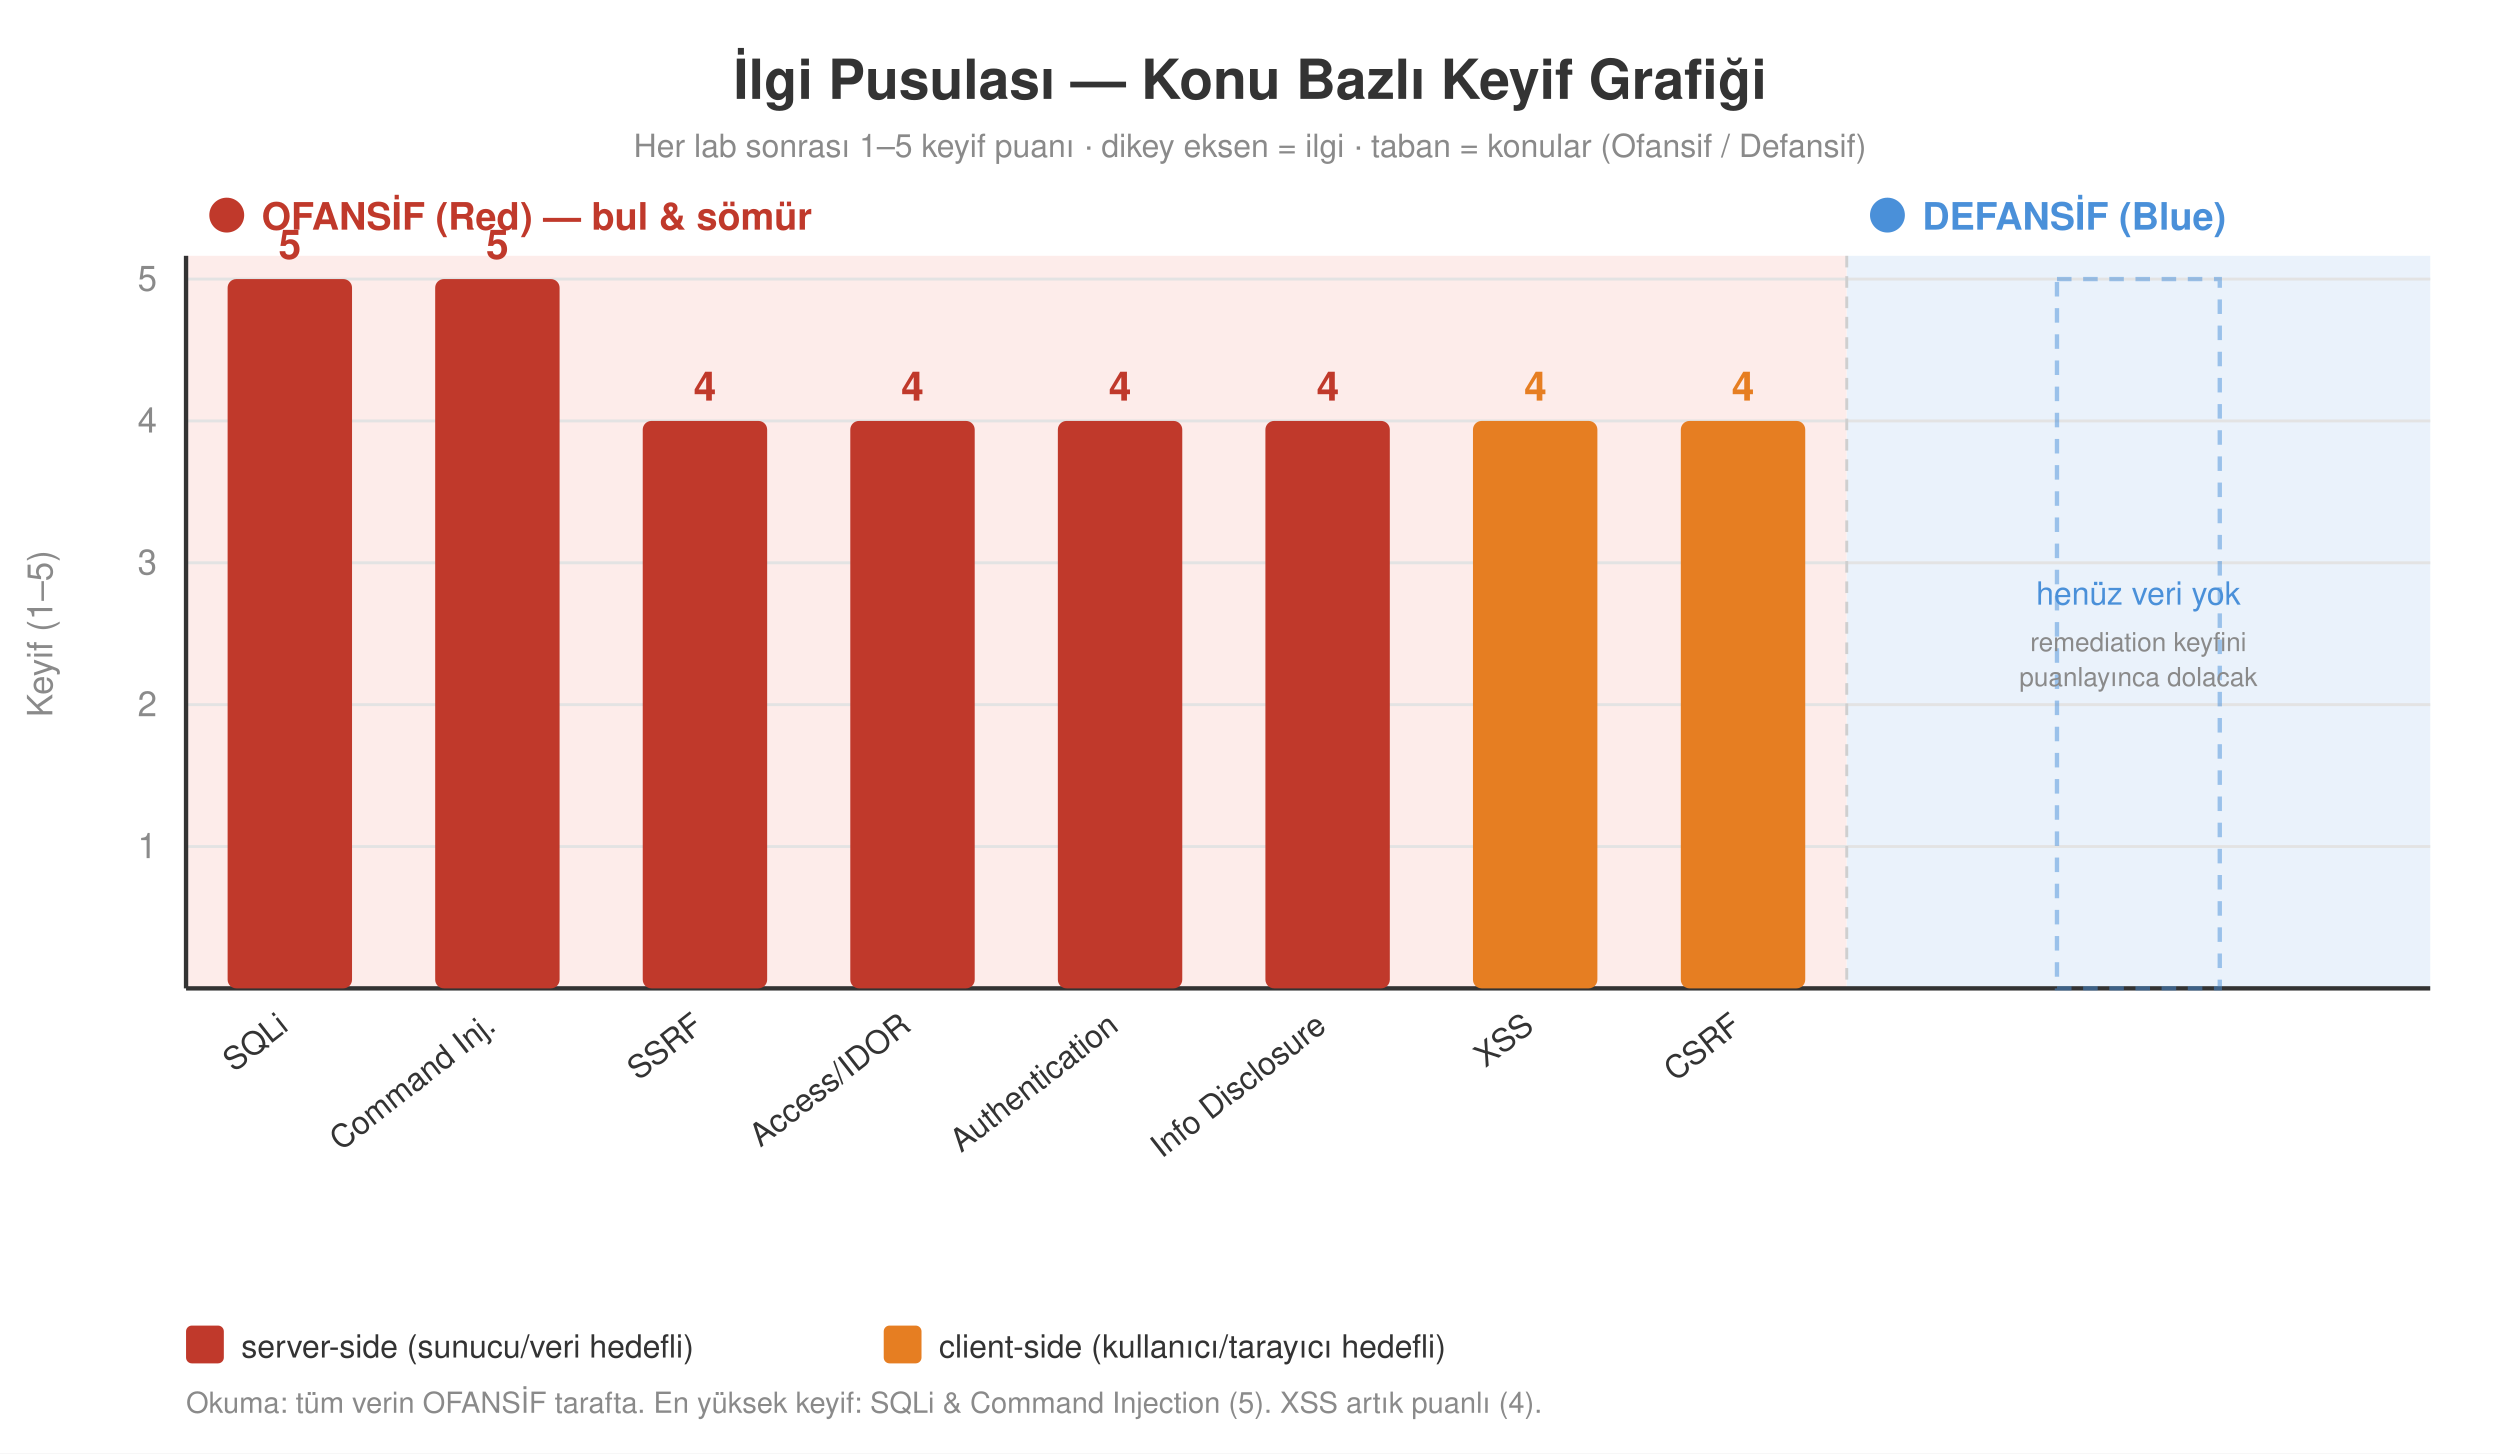
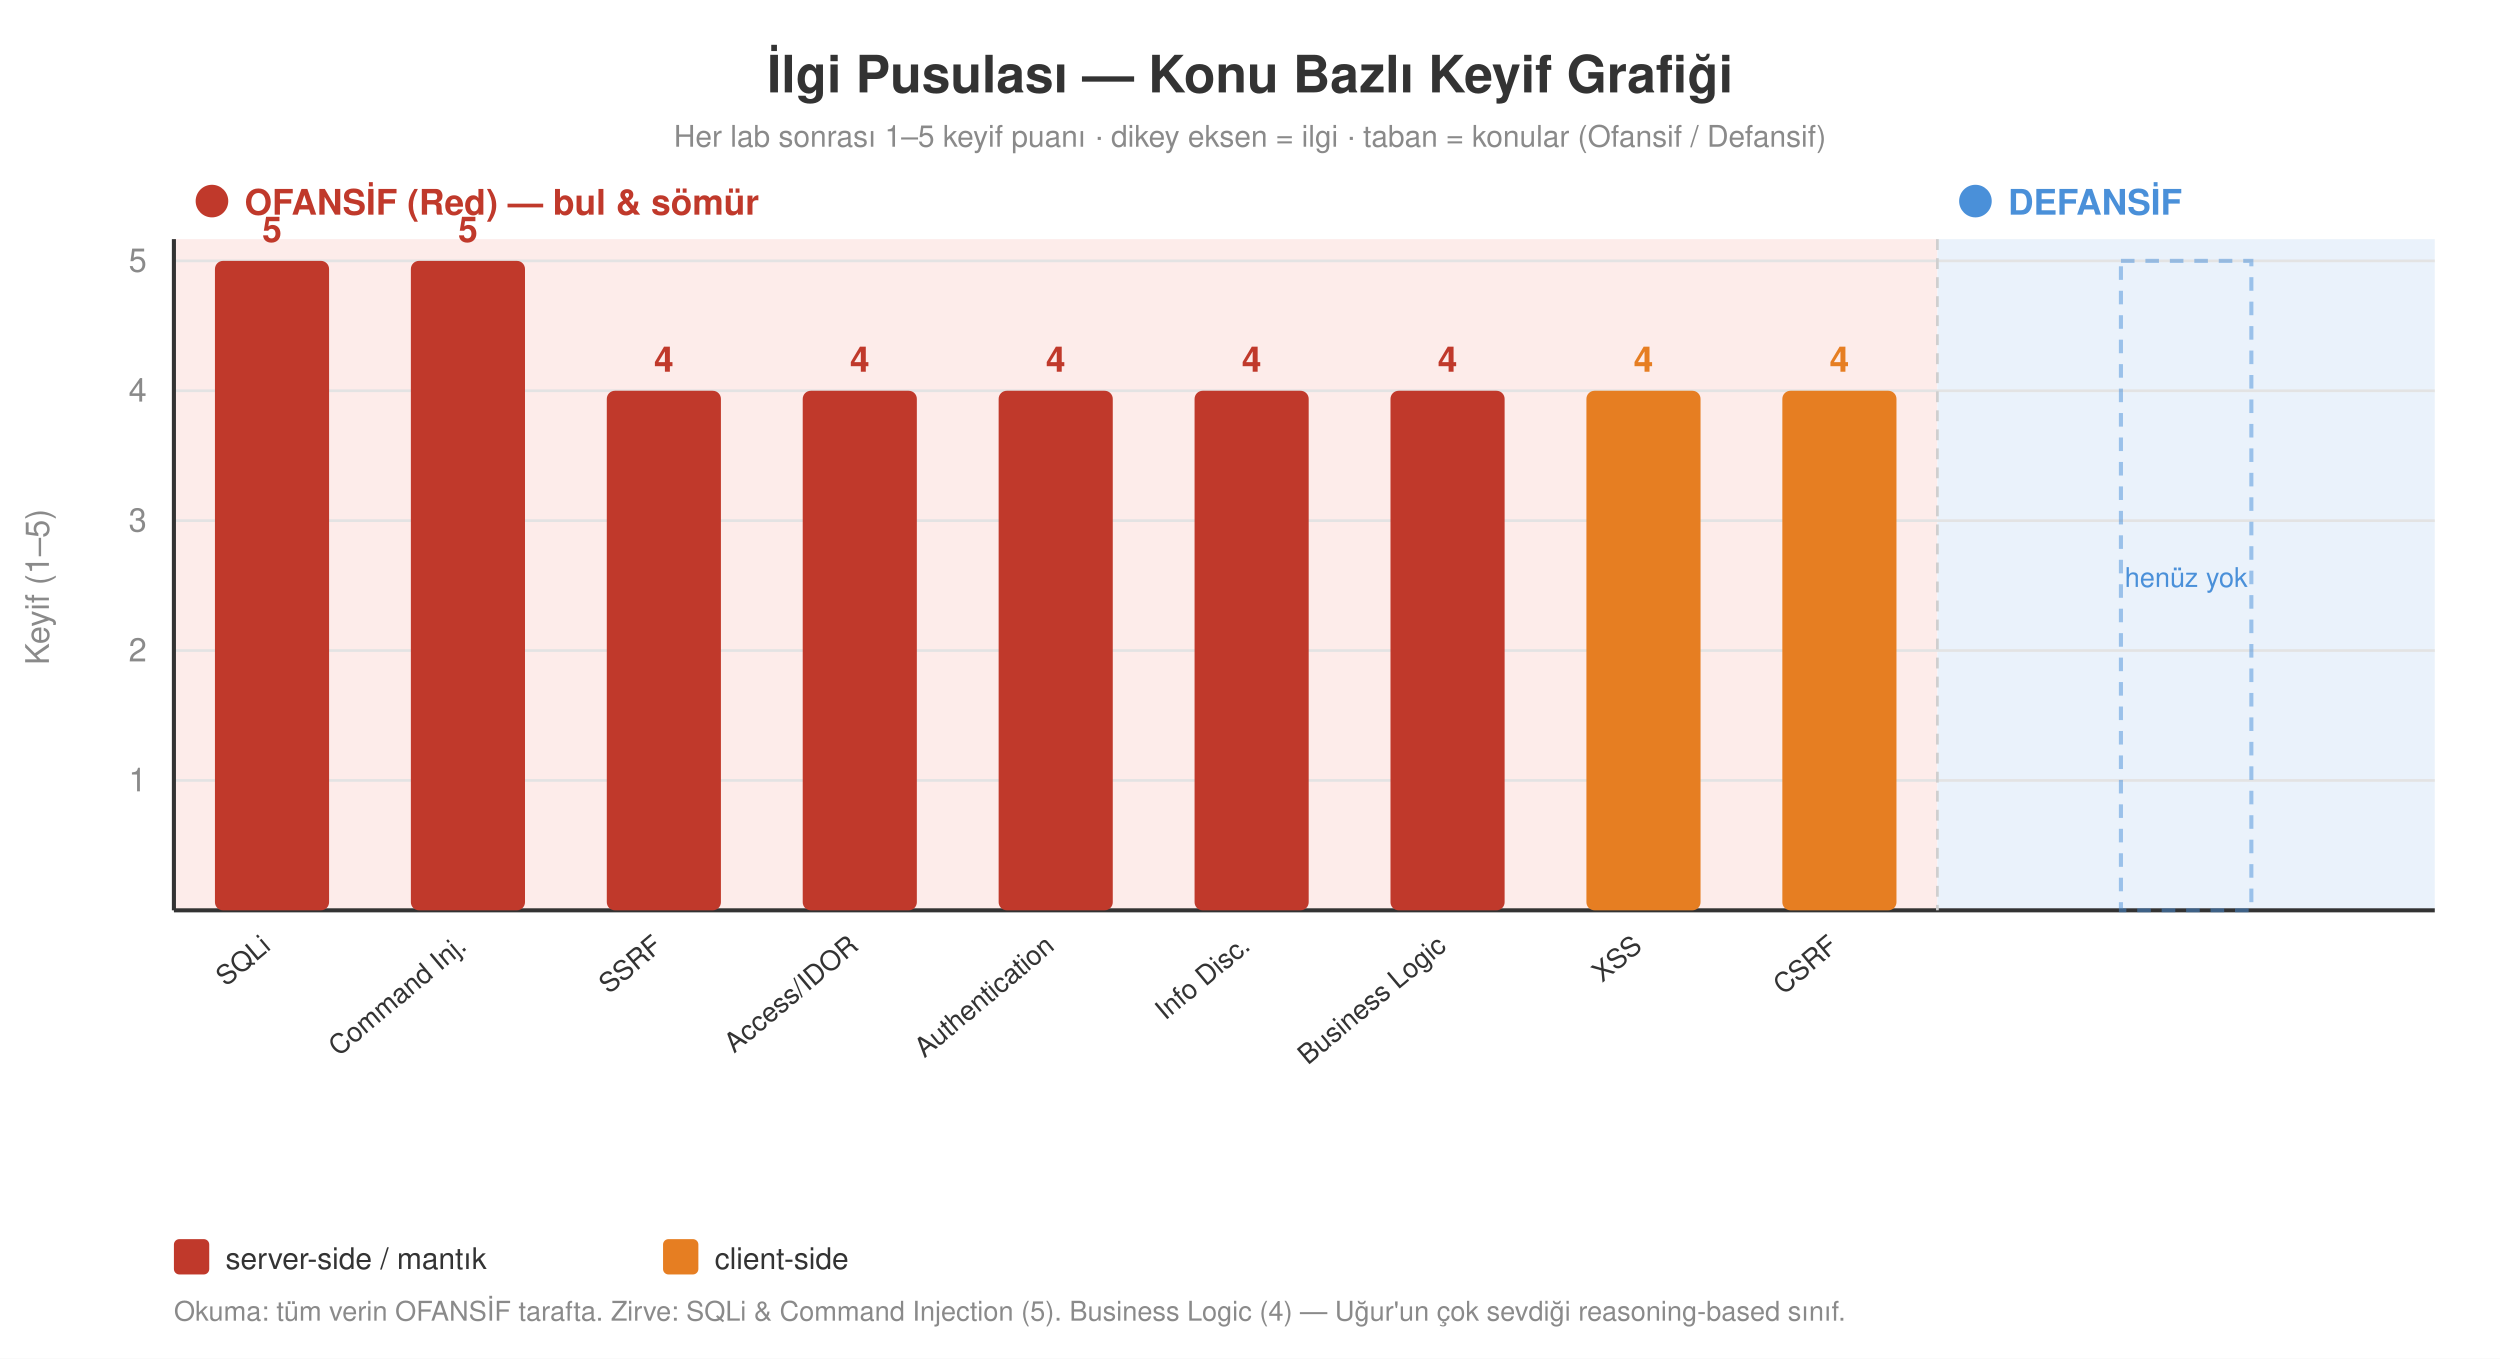
- <svg xmlns="http://www.w3.org/2000/svg" width="860" height="500" font-family="-apple-system,Segoe UI,Helvetica,Arial,sans-serif">
-   <rect width="860" height="500" fill="#ffffff" />
-   <text x="430.0" y="34" font-size="19" font-weight="700" fill="#333" text-anchor="middle">İlgi Pusulası — Konu Bazlı Keyif Grafiği</text>
-   <text x="430.0" y="54" font-size="11" fill="#8a8a8a" text-anchor="middle">Her lab sonrası 1–5 keyif puanı · dikey eksen = ilgi · taban = konular (Ofansif / Defansif)</text>
-   <rect x="64" y="88" width="571.28" height="252" fill="#fdecea" />
-   <rect x="635.28" y="88" width="200.72" height="252" fill="#eaf2fb" />
-   <line x1="64" y1="291.2" x2="836" y2="291.2" stroke="#e3e3e3" stroke-width="1" />
-   <text x="54" y="295.2" font-size="12" fill="#8a8a8a" text-anchor="end">1</text>
-   <line x1="64" y1="242.4" x2="836" y2="242.4" stroke="#e3e3e3" stroke-width="1" />
-   <text x="54" y="246.4" font-size="12" fill="#8a8a8a" text-anchor="end">2</text>
-   <line x1="64" y1="193.6" x2="836" y2="193.6" stroke="#e3e3e3" stroke-width="1" />
-   <text x="54" y="197.6" font-size="12" fill="#8a8a8a" text-anchor="end">3</text>
-   <line x1="64" y1="144.8" x2="836" y2="144.8" stroke="#e3e3e3" stroke-width="1" />
-   <text x="54" y="148.8" font-size="12" fill="#8a8a8a" text-anchor="end">4</text>
-   <line x1="64" y1="96.0" x2="836" y2="96.0" stroke="#e3e3e3" stroke-width="1" />
+ <svg xmlns="http://www.w3.org/2000/svg" width="920" height="500" font-family="-apple-system,Segoe UI,Helvetica,Arial,sans-serif">
+   <rect width="920" height="500" fill="#ffffff" />
+   <text x="460.0" y="34" font-size="19" font-weight="700" fill="#333" text-anchor="middle">İlgi Pusulası — Konu Bazlı Keyif Grafiği</text>
+   <text x="460.0" y="54" font-size="11" fill="#8a8a8a" text-anchor="middle">Her lab sonrası 1–5 keyif puanı · dikey eksen = ilgi · taban = konular (Ofansif / Defansif)</text>
+   <rect x="64" y="88" width="648.96" height="247" fill="#fdecea" />
+   <rect x="712.96" y="88" width="183.04" height="247" fill="#eaf2fb" />
+   <line x1="64" y1="287.2" x2="896" y2="287.2" stroke="#e3e3e3" stroke-width="1" />
+   <text x="54" y="291.2" font-size="12" fill="#8a8a8a" text-anchor="end">1</text>
+   <line x1="64" y1="239.4" x2="896" y2="239.4" stroke="#e3e3e3" stroke-width="1" />
+   <text x="54" y="243.4" font-size="12" fill="#8a8a8a" text-anchor="end">2</text>
+   <line x1="64" y1="191.6" x2="896" y2="191.6" stroke="#e3e3e3" stroke-width="1" />
+   <text x="54" y="195.6" font-size="12" fill="#8a8a8a" text-anchor="end">3</text>
+   <line x1="64" y1="143.8" x2="896" y2="143.8" stroke="#e3e3e3" stroke-width="1" />
+   <text x="54" y="147.8" font-size="12" fill="#8a8a8a" text-anchor="end">4</text>
+   <line x1="64" y1="96.0" x2="896" y2="96.0" stroke="#e3e3e3" stroke-width="1" />
  <text x="54" y="100.0" font-size="12" fill="#8a8a8a" text-anchor="end">5</text>
-   <line x1="64" y1="340" x2="836" y2="340" stroke="#333" stroke-width="1.5" />
-   <line x1="64" y1="88" x2="64" y2="340" stroke="#333" stroke-width="1.5" />
-   <text x="18" y="218" font-size="12" fill="#8a8a8a" text-anchor="middle" transform="rotate(-90 18 218)">Keyif (1–5)</text>
+   <line x1="64" y1="335" x2="896" y2="335" stroke="#333" stroke-width="1.5" />
+   <line x1="64" y1="88" x2="64" y2="335" stroke="#333" stroke-width="1.5" />
+   <text x="18" y="216" font-size="12" fill="#8a8a8a" text-anchor="middle" transform="rotate(-90 18 216)">Keyif (1–5)</text>
  <circle cx="78" cy="74" r="6" fill="#c0392b" />
  <text x="90" y="79" font-size="13" font-weight="700" fill="#c0392b">OFANSİF (Red) — bul &amp; sömür</text>
-   <circle cx="649.28" cy="74" r="6" fill="#4a90d9" />
-   <text x="661.28" y="79" font-size="13" font-weight="700" fill="#4a90d9">DEFANSİF (Blue)</text>
-   <line x1="635.28" y1="88" x2="635.28" y2="340" stroke="#cfcfcf" stroke-width="1" stroke-dasharray="4 3" />
-   <rect x="78.3" y="96.0" width="42.8" height="244.0" rx="3" fill="#c0392b" />
-   <text x="99.7" y="89.0" font-size="14" font-weight="700" fill="#c0392b" text-anchor="middle">5</text>
-   <text x="99.7" y="354.0" font-size="11" fill="#333" text-anchor="end" transform="rotate(-38 99.7 354.0)">SQLi</text>
-   <rect x="149.7" y="96.0" width="42.8" height="244.0" rx="3" fill="#c0392b" />
-   <text x="171.1" y="89.0" font-size="14" font-weight="700" fill="#c0392b" text-anchor="middle">5</text>
-   <text x="171.1" y="354.0" font-size="11" fill="#333" text-anchor="end" transform="rotate(-38 171.1 354.0)">Command Inj.</text>
-   <rect x="221.1" y="144.8" width="42.8" height="195.2" rx="3" fill="#c0392b" />
-   <text x="242.5" y="137.8" font-size="14" font-weight="700" fill="#c0392b" text-anchor="middle">4</text>
-   <text x="242.5" y="354.0" font-size="11" fill="#333" text-anchor="end" transform="rotate(-38 242.5 354.0)">SSRF</text>
-   <rect x="292.5" y="144.8" width="42.8" height="195.2" rx="3" fill="#c0392b" />
-   <text x="313.9" y="137.8" font-size="14" font-weight="700" fill="#c0392b" text-anchor="middle">4</text>
-   <text x="313.9" y="354.0" font-size="11" fill="#333" text-anchor="end" transform="rotate(-38 313.9 354.0)">Access/IDOR</text>
-   <rect x="363.9" y="144.8" width="42.8" height="195.2" rx="3" fill="#c0392b" />
-   <text x="385.3" y="137.8" font-size="14" font-weight="700" fill="#c0392b" text-anchor="middle">4</text>
-   <text x="385.3" y="354.0" font-size="11" fill="#333" text-anchor="end" transform="rotate(-38 385.3 354.0)">Authentication</text>
-   <rect x="435.3" y="144.8" width="42.8" height="195.2" rx="3" fill="#c0392b" />
-   <text x="456.8" y="137.8" font-size="14" font-weight="700" fill="#c0392b" text-anchor="middle">4</text>
-   <text x="456.8" y="354.0" font-size="11" fill="#333" text-anchor="end" transform="rotate(-38 456.8 354.0)">Info Disclosure</text>
-   <rect x="506.7" y="144.8" width="42.8" height="195.2" rx="3" fill="#e67e22" />
-   <text x="528.2" y="137.8" font-size="14" font-weight="700" fill="#e67e22" text-anchor="middle">4</text>
-   <text x="528.2" y="354.0" font-size="11" fill="#333" text-anchor="end" transform="rotate(-38 528.2 354.0)">XSS</text>
-   <rect x="578.2" y="144.8" width="42.8" height="195.2" rx="3" fill="#e67e22" />
-   <text x="599.6" y="137.8" font-size="14" font-weight="700" fill="#e67e22" text-anchor="middle">4</text>
-   <text x="599.6" y="354.0" font-size="11" fill="#333" text-anchor="end" transform="rotate(-38 599.6 354.0)">CSRF</text>
-   <rect x="707.6" y="96.0" width="56" height="244.0" fill="none" stroke="#4a90d9" stroke-width="1.5" stroke-dasharray="5 4" opacity="0.5" />
-   <text x="735.6" y="208" font-size="11" fill="#4a90d9" text-anchor="middle">henüz veri yok</text>
-   <text x="735.6" y="224" font-size="9" fill="#8a8a8a" text-anchor="middle">remediation keyfini</text>
-   <text x="735.6" y="236" font-size="9" fill="#8a8a8a" text-anchor="middle">puanlayınca dolacak</text>
+   <circle cx="726.96" cy="74" r="6" fill="#4a90d9" />
+   <text x="738.96" y="79" font-size="13" font-weight="700" fill="#4a90d9">DEFANSİF</text>
+   <line x1="712.96" y1="88" x2="712.96" y2="335" stroke="#cfcfcf" stroke-width="1" stroke-dasharray="4 3" />
+   <rect x="79.1" y="96.0" width="42.0" height="239.0" rx="3" fill="#c0392b" />
+   <text x="100.1" y="89.0" font-size="13" font-weight="700" fill="#c0392b" text-anchor="middle">5</text>
+   <text x="100.1" y="349.0" font-size="10" fill="#333" text-anchor="end" transform="rotate(-40 100.1 349.0)">SQLi</text>
+   <rect x="151.2" y="96.0" width="42.0" height="239.0" rx="3" fill="#c0392b" />
+   <text x="172.2" y="89.0" font-size="13" font-weight="700" fill="#c0392b" text-anchor="middle">5</text>
+   <text x="172.2" y="349.0" font-size="10" fill="#333" text-anchor="end" transform="rotate(-40 172.2 349.0)">Command Inj.</text>
+   <rect x="223.3" y="143.8" width="42.0" height="191.2" rx="3" fill="#c0392b" />
+   <text x="244.3" y="136.8" font-size="13" font-weight="700" fill="#c0392b" text-anchor="middle">4</text>
+   <text x="244.3" y="349.0" font-size="10" fill="#333" text-anchor="end" transform="rotate(-40 244.3 349.0)">SSRF</text>
+   <rect x="295.4" y="143.8" width="42.0" height="191.2" rx="3" fill="#c0392b" />
+   <text x="316.4" y="136.8" font-size="13" font-weight="700" fill="#c0392b" text-anchor="middle">4</text>
+   <text x="316.4" y="349.0" font-size="10" fill="#333" text-anchor="end" transform="rotate(-40 316.4 349.0)">Access/IDOR</text>
+   <rect x="367.5" y="143.8" width="42.0" height="191.2" rx="3" fill="#c0392b" />
+   <text x="388.5" y="136.8" font-size="13" font-weight="700" fill="#c0392b" text-anchor="middle">4</text>
+   <text x="388.5" y="349.0" font-size="10" fill="#333" text-anchor="end" transform="rotate(-40 388.5 349.0)">Authentication</text>
+   <rect x="439.6" y="143.8" width="42.0" height="191.2" rx="3" fill="#c0392b" />
+   <text x="460.6" y="136.8" font-size="13" font-weight="700" fill="#c0392b" text-anchor="middle">4</text>
+   <text x="460.6" y="349.0" font-size="10" fill="#333" text-anchor="end" transform="rotate(-40 460.6 349.0)">Info Disc.</text>
+   <rect x="511.7" y="143.8" width="42.0" height="191.2" rx="3" fill="#c0392b" />
+   <text x="532.7" y="136.8" font-size="13" font-weight="700" fill="#c0392b" text-anchor="middle">4</text>
+   <text x="532.7" y="349.0" font-size="10" fill="#333" text-anchor="end" transform="rotate(-40 532.7 349.0)">Business Logic</text>
+   <rect x="583.8" y="143.8" width="42.0" height="191.2" rx="3" fill="#e67e22" />
+   <text x="604.8" y="136.8" font-size="13" font-weight="700" fill="#e67e22" text-anchor="middle">4</text>
+   <text x="604.8" y="349.0" font-size="10" fill="#333" text-anchor="end" transform="rotate(-40 604.8 349.0)">XSS</text>
+   <rect x="655.9" y="143.8" width="42.0" height="191.2" rx="3" fill="#e67e22" />
+   <text x="676.9" y="136.8" font-size="13" font-weight="700" fill="#e67e22" text-anchor="middle">4</text>
+   <text x="676.9" y="349.0" font-size="10" fill="#333" text-anchor="end" transform="rotate(-40 676.9 349.0)">CSRF</text>
+   <rect x="780.5" y="96.0" width="48" height="239.0" fill="none" stroke="#4a90d9" stroke-width="1.5" stroke-dasharray="5 4" opacity="0.5" />
+   <text x="804.5" y="216" font-size="10" fill="#4a90d9" text-anchor="middle">henüz yok</text>
  <rect x="64" y="456" width="13" height="13" rx="2" fill="#c0392b" />
-   <text x="83" y="467" font-size="11" fill="#333">server-side (sunucu/veri hedefli)</text>
-   <rect x="304" y="456" width="13" height="13" rx="2" fill="#e67e22" />
-   <text x="323" y="467" font-size="11" fill="#333">client-side (kullanıcı/tarayıcı hedefli)</text>
-   <text x="64" y="486" font-size="10" fill="#8a8a8a">Okuma: tüm verin OFANSİF tarafta. En yüksek keyif: SQLi &amp; Command Injection (5). XSS artık puanlı (4).</text>
+   <text x="83" y="467" font-size="11" fill="#333">server-side / mantık</text>
+   <rect x="244" y="456" width="13" height="13" rx="2" fill="#e67e22" />
+   <text x="263" y="467" font-size="11" fill="#333">client-side</text>
+   <text x="64" y="486" font-size="10" fill="#8a8a8a">Okuma: tüm verin OFANSİF tarafta. Zirve: SQLi &amp; Command Injection (5). Business Logic (4) — Uğur'un çok sevdiği reasoning-based sınıf.</text>
</svg>
